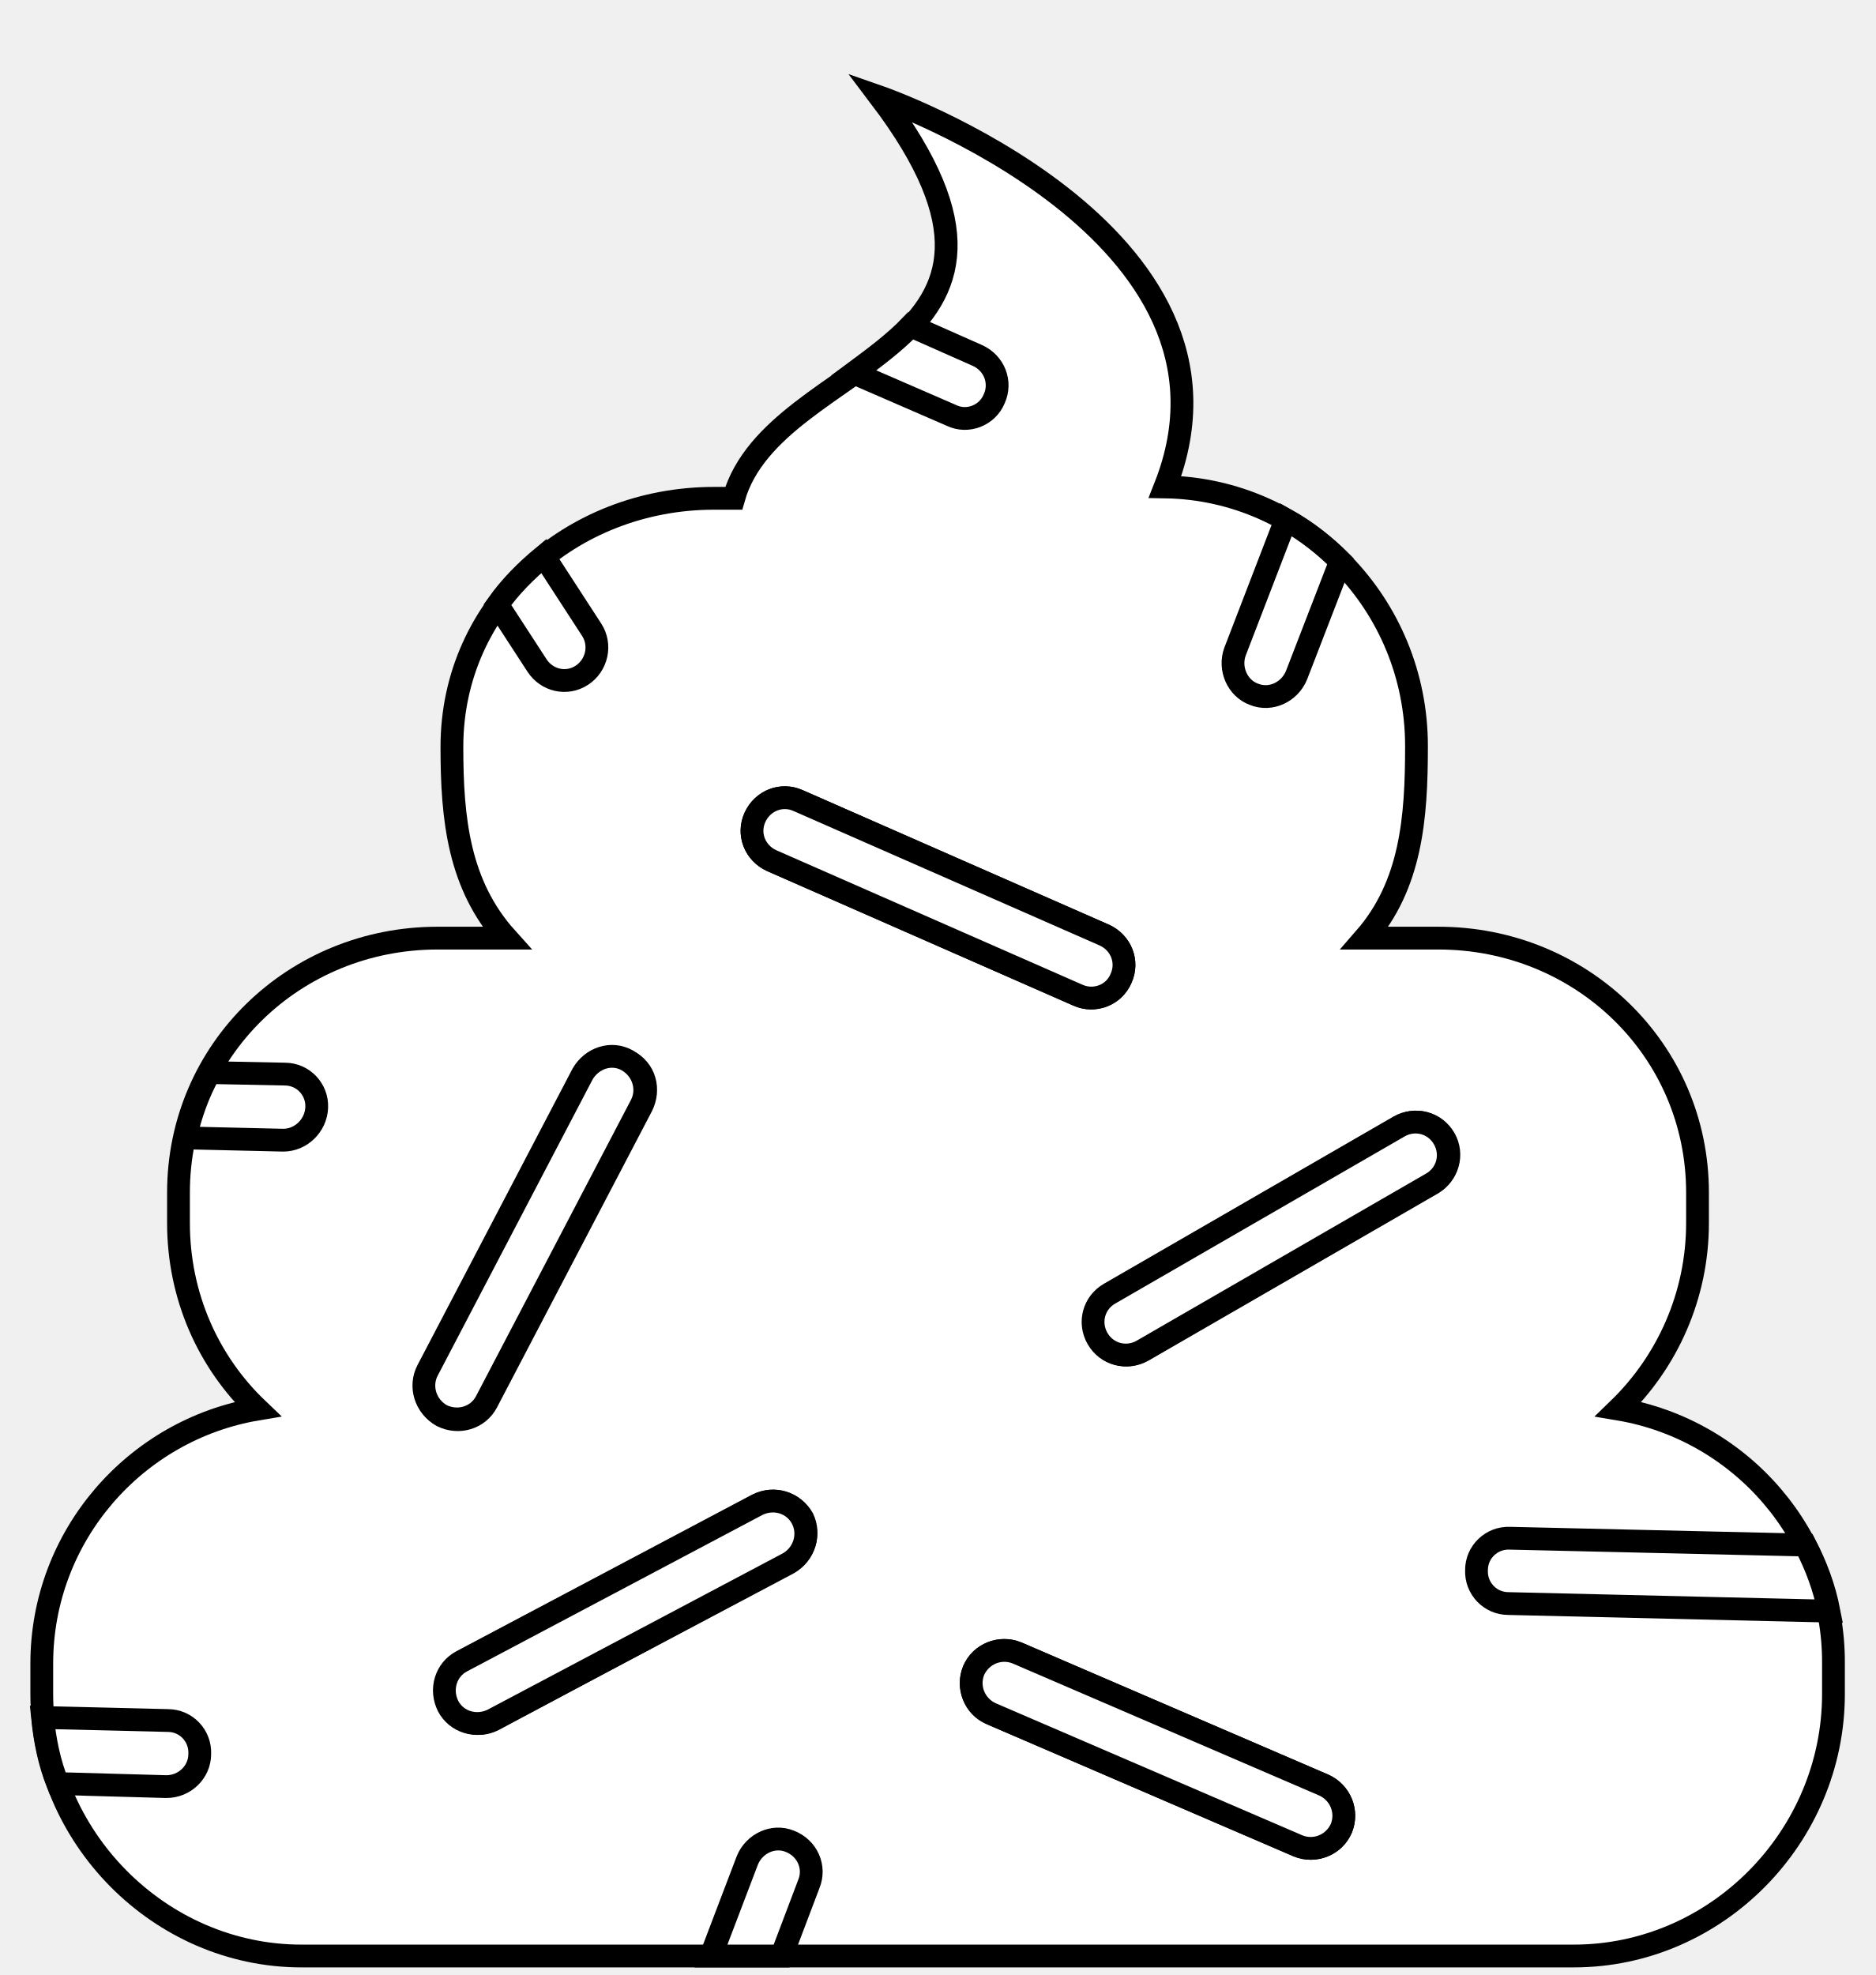
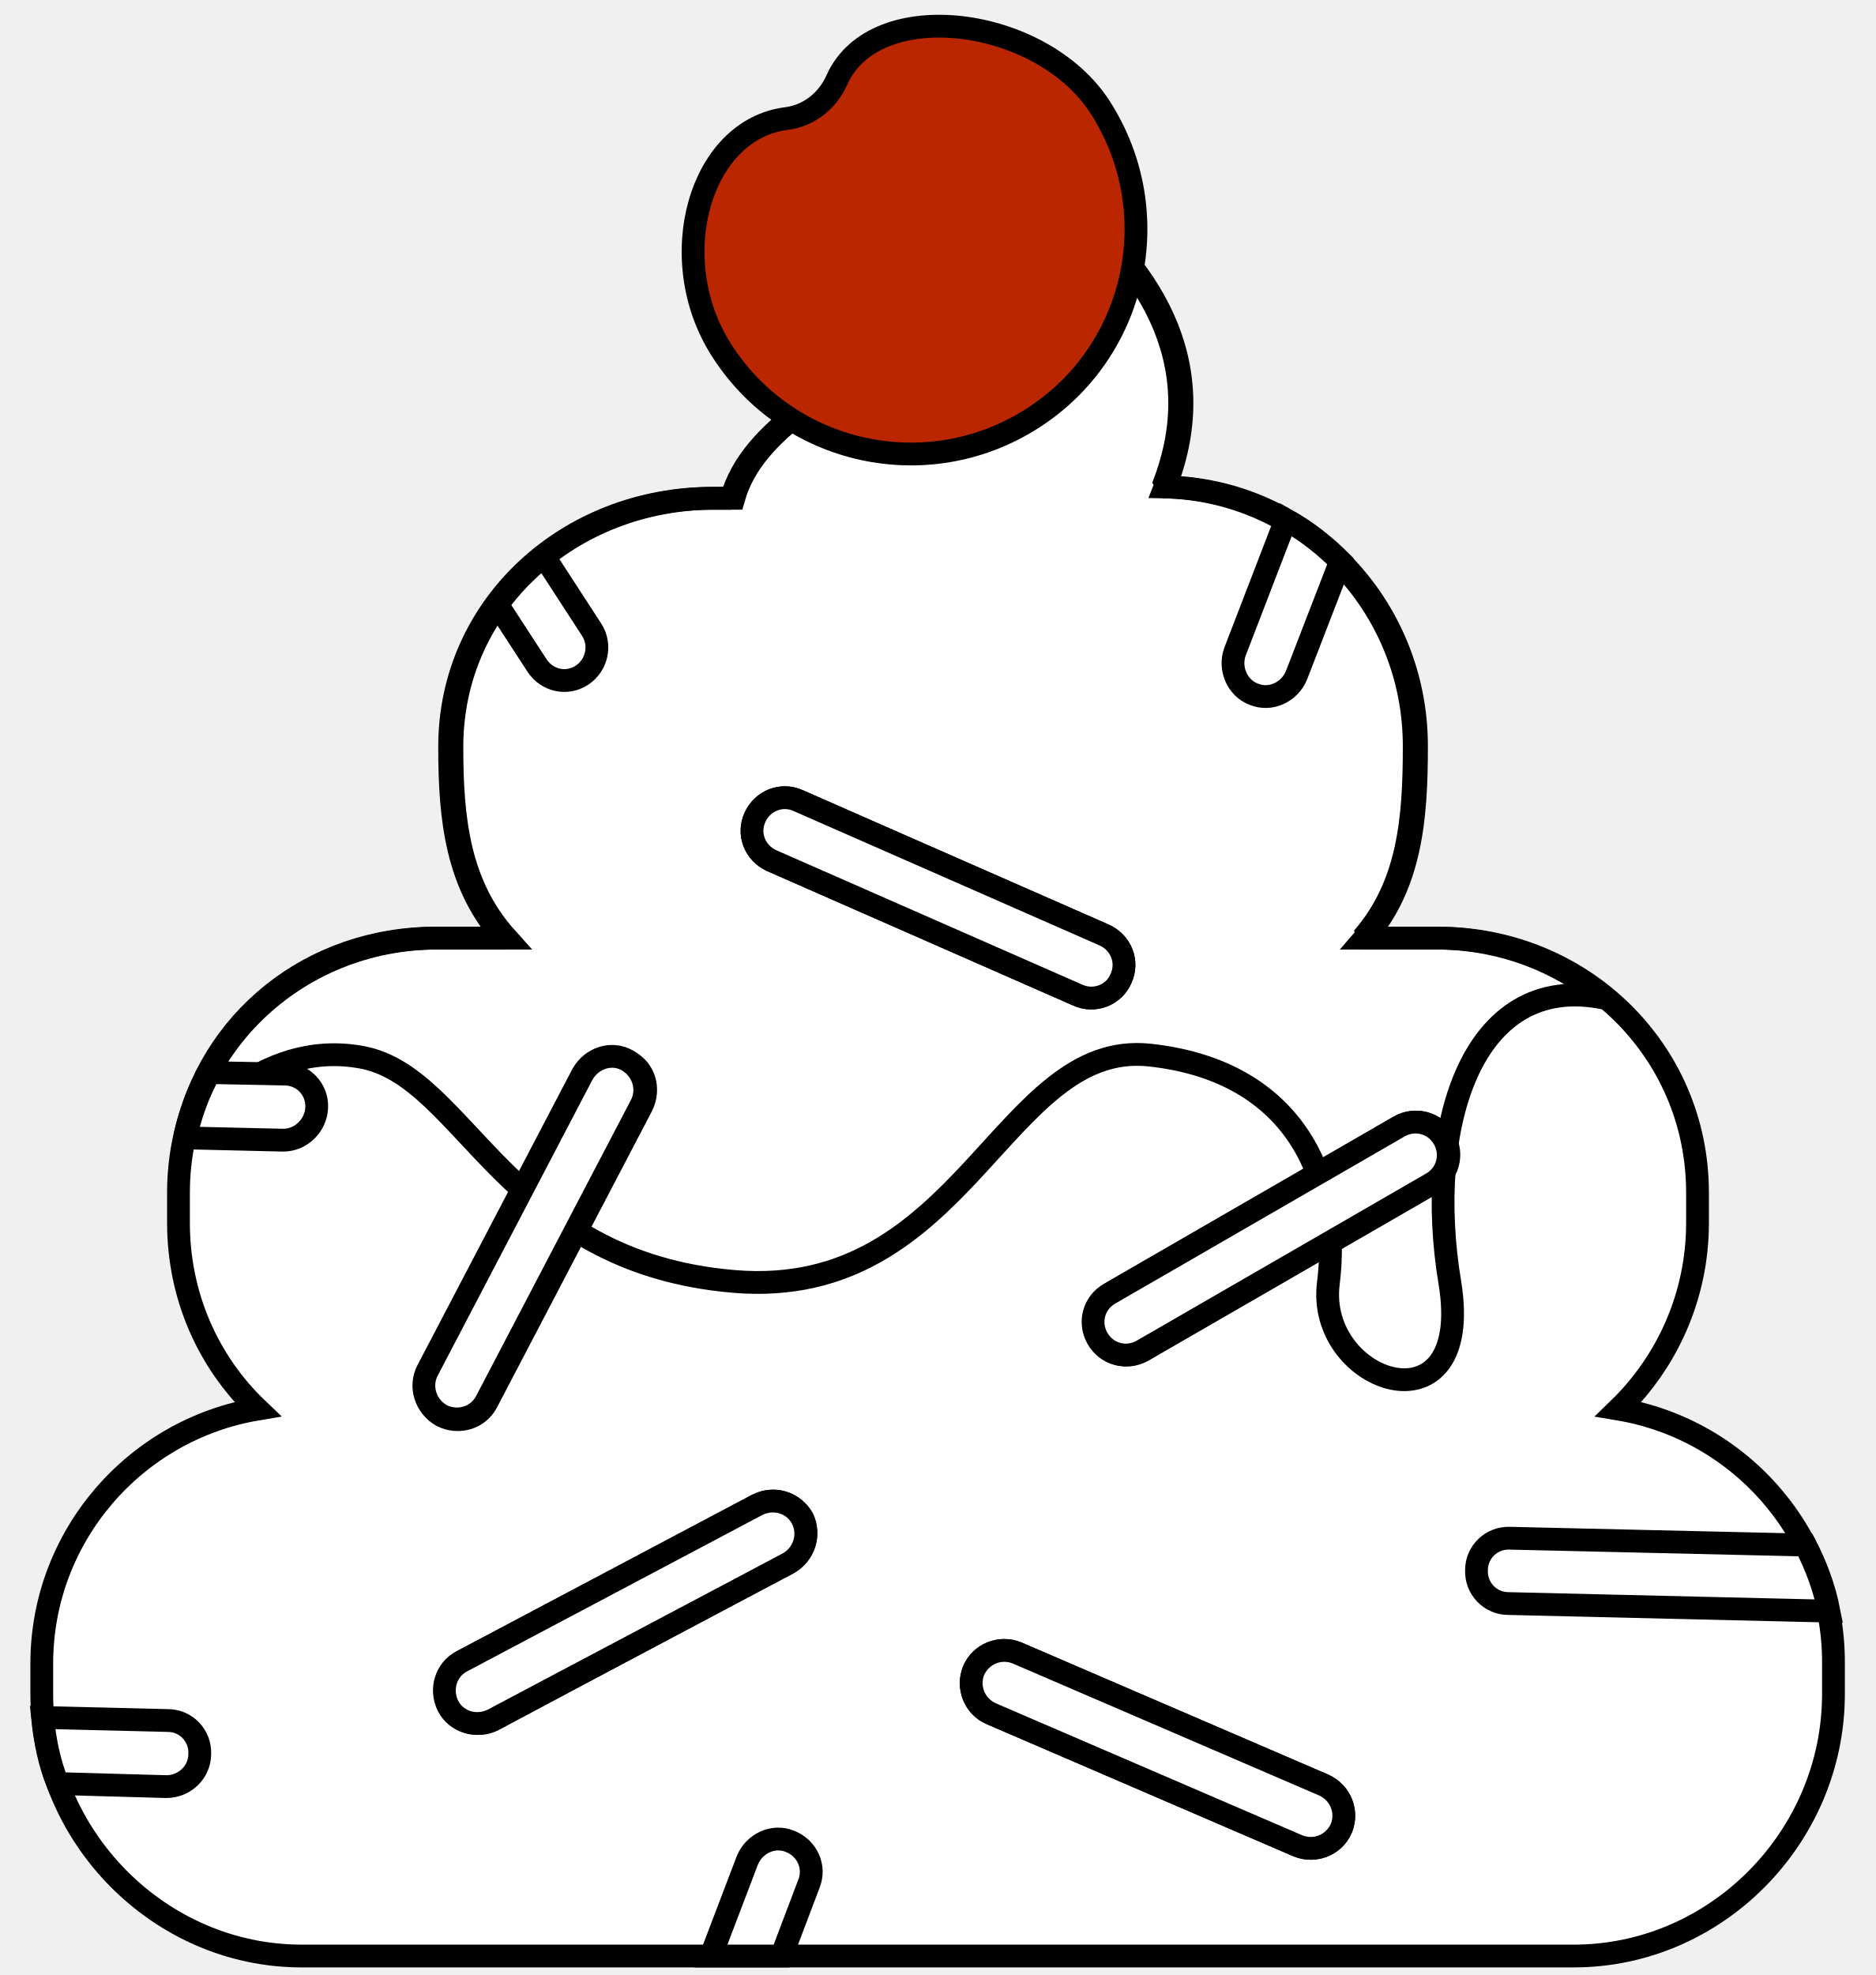
- <svg xmlns="http://www.w3.org/2000/svg" version="1.1" id="Layer_1" x="0px" y="0px" viewBox="0 0 247 260" style="enable-background:new 0 0 247 260;" xml:space="preserve">
+ <svg xmlns="http://www.w3.org/2000/svg" version="1.1" id="Layer_1" x="0px" y="0px" viewBox="-196 111 247 260" style="enable-background:new -196 111 247 260;" xml:space="preserve">
  <style type="text/css">
	.st0{fill:#FFFFFF;stroke:#000000;stroke-width:3;stroke-miterlimit:10;}
- 	.st1{fill:#FF599A;stroke:#000000;stroke-width:3;stroke-miterlimit:10;}
- 	.st2{fill:#1BDAFF;stroke:#000000;stroke-width:3;stroke-miterlimit:10;}
- 	.st3{fill:#FFE54C;stroke:#000000;stroke-width:3;stroke-miterlimit:10;}
- 	.st4{fill:#FFE5E7;stroke:#000000;stroke-width:3;stroke-miterlimit:10;}
+ 	.st1{fill:none;stroke:#000000;stroke-width:3;stroke-linejoin:bevel;stroke-miterlimit:10;}
+ 	.st2{fill:#BA2600;stroke:#000000;stroke-width:3;stroke-miterlimit:10;}
</style>
-   <path class="st0" d="M213.1,185.5c6.4-6.2,10.4-14.9,10.4-24.5v-4c0-18.8-15.3-33.5-34.1-33.5h-9.7c6.1-7,6.8-15.8,6.8-25.2v-0.1  c0-18.6-14.7-33.8-33.1-34.1c13.3-33.6-37.5-51.3-37.5-51.3c25.9,34.2-13.9,33.8-19.3,52.8H94c-18.8,0-34.5,14-34.5,32.7v0.1  c0,9.4,0.9,18.1,7.2,25.1h-9.1c-18.8,0-34.1,14.7-34.1,33.5v4c0,9.6,3.9,18.3,10.4,24.5C17.8,188.2,5.5,202.2,5.5,219v4  c0,18.8,15.5,34.5,34.2,34.5h167.5c18.8,0,34.2-15.7,34.2-34.5v-4C241.5,202.2,229.2,188.2,213.1,185.5z" />
+   <path class="st0" d="M17.1,296.5c6.4-6.2,10.4-14.9,10.4-24.5v-4c0-18.8-15.3-33.5-34.1-33.5h-9.7c6.1-7,6.8-15.8,6.8-25.2v-0.1  c0-18.6-14.7-33.8-33.1-34.1c13.3-33.6-37.5-51.3-37.5-51.3c25.9,34.2-13.9,33.8-19.3,52.8h-2.6c-18.8,0-34.5,14-34.5,32.7v0.1  c0,9.4,0.9,18.1,7.2,25.1h-9.1c-18.8,0-34.1,14.7-34.1,33.5v4c0,9.6,3.9,18.3,10.4,24.5c-16.1,2.7-28.4,16.7-28.4,33.5v4  c0,18.8,15.5,34.5,34.2,34.5H11.2c18.8,0,34.2-15.7,34.2-34.5v-4C45.5,313.2,33.2,299.2,17.1,296.5z" />
  <g>
-     <path class="st0" d="M56.4,180.5l20.4-39c1.1-2.1,3.7-2.9,5.9-1.8s2.9,3.7,1.8,5.9l-20.4,39c-1.1,2.1-3.7,2.9-5.9,1.8v0   C56.1,185.2,55.3,182.6,56.4,180.5z M103.8,205.7L65,226.4c-2.1,1.1-4.7,0.3-5.9-1.8c-1.1-2.1-0.3-4.7,1.8-5.9l38.9-20.6   c2.1-1.1,4.7-0.3,5.9,1.8h0C106.7,202,105.9,204.6,103.8,205.7z M101.6,113.3c-2.2-1-3.2-3.5-2.2-5.7s3.5-3.2,5.7-2.2l40.3,17.7   c2.2,1,3.2,3.5,2.2,5.7s-3.5,3.2-5.7,2.2L101.6,113.3z M176.6,240.7c-0.9,2.2-3.5,3.2-5.7,2.3l-40.4-17.4c-2.2-0.9-3.2-3.5-2.3-5.7   c0.9-2.2,3.5-3.2,5.7-2.3l40.4,17.4C176.5,236,177.5,238.5,176.6,240.7z M188.6,155.8l-38.1,22c-2.1,1.2-4.7,0.5-5.9-1.6   s-0.5-4.7,1.6-5.9l38.1-22c2.1-1.2,4.7-0.5,5.9,1.6S190.6,154.6,188.6,155.8z" />
-     <path class="st0" d="M184.2,148.3l-38.1,22c-2.1,1.2-2.8,3.8-1.6,5.9s3.8,2.8,5.9,1.6l38.1-22c2.1-1.2,2.8-3.8,1.6-5.9   S186.3,147.1,184.2,148.3z" />
-     <path class="st0" d="M147.6,128.8c1-2.2,0-4.7-2.2-5.7l-40.3-17.7c-2.2-1-4.7,0-5.7,2.2s0,4.7,2.2,5.7l40.3,17.7   C144.1,132,146.7,131,147.6,128.8z" />
-     <path class="st0" d="M64,184.5l20.4-39c1.1-2.1,0.3-4.7-1.8-5.9s-4.7-0.3-5.9,1.8l-20.4,39c-1.1,2.1-0.3,4.7,1.8,5.9v0   C60.3,187.4,62.9,186.6,64,184.5z" />
-     <path class="st0" d="M198.8,202.5c-2.4-0.1-4.4,1.8-4.4,4.2c-0.1,2.4,1.8,4.4,4.2,4.4l42.2,1c-0.6-3.1-1.7-6-3.1-8.7L198.8,202.5z" />
-     <path class="st0" d="M26.3,230.9c0.1-2.4-1.8-4.4-4.2-4.4l-16.5-0.4c0.3,3,0.9,6,2,8.7l14.3,0.4C24.3,235.2,26.3,233.3,26.3,230.9z   " />
-     <path class="st0" d="M41.7,145.8c0.1-2.4-1.8-4.4-4.2-4.4l-9.9-0.2c-1.5,2.7-2.5,5.5-3.2,8.6l12.9,0.3   C39.6,150.1,41.6,148.2,41.7,145.8z" />
-     <path class="st0" d="M174.3,235l-40.4-17.4c-2.2-0.9-4.7,0.1-5.7,2.3c-0.9,2.2,0.1,4.7,2.3,5.7l40.4,17.4c2.2,0.9,4.7-0.1,5.7-2.3   C177.5,238.5,176.5,236,174.3,235z" />
-     <path class="st0" d="M130.9,52.5L130.9,52.5c1-2.2,0-4.7-2.2-5.7l-8.8-3.9c-2.1,2.2-4.8,4.2-7.5,6.2l12.9,5.6   C127.4,55.7,130,54.7,130.9,52.5z" />
-     <path class="st0" d="M76.6,88.9c2-1.3,2.6-4,1.3-6l-6.3-9.7c-2.3,1.9-4.4,4-6.1,6.4l5.2,8C72,89.6,74.6,90.2,76.6,88.9z" />
-     <path class="st0" d="M165.1,91.4c2.2,0.9,4.7-0.3,5.6-2.5l5.8-15c-2.1-2.1-4.5-4-7.2-5.5l-6.7,17.4C161.8,88,162.9,90.6,165.1,91.4   z" />
-     <path class="st0" d="M104,242.4c-2.2-0.9-4.7,0.3-5.6,2.5l-4.8,12.6h9.3l3.6-9.5C107.4,245.8,106.3,243.3,104,242.4z" />
-     <path class="st0" d="M105.6,199.9c-1.1-2.1-3.7-2.9-5.9-1.8l-38.9,20.6c-2.1,1.1-2.9,3.7-1.8,5.9c1.1,2.1,3.7,2.9,5.9,1.8   l38.9-20.6C105.9,204.6,106.7,202,105.6,199.9L105.6,199.9z" />
+     <g>
+       <path class="st1" d="M-148.3,250.2c13.7,2.6,18.8,27,49,29.5c30.3,2.5,35.3-31.9,54.7-29.8c19.3,2.1,25.2,16.6,23.5,30    c-1.7,13.3,19.3,20.3,16,0c-3.4-20.3,2.7-41.1,20.3-37.5c-6-4.9-13.6-7.9-22.1-7.9h-9.7c6.1-7,6.8-15.8,6.8-25.2v-0.1    c0-18.6-14.7-33.8-33.1-34.1c13.3-33.6-37.5-51.3-37.5-51.3c25.9,34.2-13.9,33.8-19.3,52.8h-2.6c-18.8,0-34.5,14-34.5,32.7v0.1    c0,9.4,0.9,18.1,7.2,25.1h-9.1c-16.4,0-29.8,10.9-33,26.3C-171.1,260.2-162,247.6-148.3,250.2z" />
+     </g>
+   </g>
+   <g>
+     <path class="st0" d="M-139.6,291.5l20.4-39c1.1-2.1,3.7-2.9,5.9-1.8s2.9,3.7,1.8,5.9l-20.4,39c-1.1,2.1-3.7,2.9-5.9,1.8l0,0   C-139.9,296.2-140.7,293.6-139.6,291.5z M-92.2,316.7l-38.8,20.7c-2.1,1.1-4.7,0.3-5.9-1.8c-1.1-2.1-0.3-4.7,1.8-5.9l38.9-20.6   c2.1-1.1,4.7-0.3,5.9,1.8l0,0C-89.3,313-90.1,315.6-92.2,316.7z M-94.4,224.3c-2.2-1-3.2-3.5-2.2-5.7s3.5-3.2,5.7-2.2l40.3,17.7   c2.2,1,3.2,3.5,2.2,5.7s-3.5,3.2-5.7,2.2L-94.4,224.3z M-19.4,351.7c-0.9,2.2-3.5,3.2-5.7,2.3l-40.4-17.4c-2.2-0.9-3.2-3.5-2.3-5.7   c0.9-2.2,3.5-3.2,5.7-2.3l40.4,17.4C-19.5,347-18.5,349.5-19.4,351.7z M-7.4,266.8l-38.1,22c-2.1,1.2-4.7,0.5-5.9-1.6   c-1.2-2.1-0.5-4.7,1.6-5.9l38.1-22c2.1-1.2,4.7-0.5,5.9,1.6C-4.6,263-5.4,265.6-7.4,266.8z" />
+     <path class="st0" d="M-11.8,259.3l-38.1,22c-2.1,1.2-2.8,3.8-1.6,5.9c1.2,2.1,3.8,2.8,5.9,1.6l38.1-22c2.1-1.2,2.8-3.8,1.6-5.9   C-7.1,258.8-9.7,258.1-11.8,259.3z" />
+     <path class="st0" d="M-48.4,239.8c1-2.2,0-4.7-2.2-5.7l-40.3-17.7c-2.2-1-4.7,0-5.7,2.2s0,4.7,2.2,5.7l40.3,17.7   C-51.9,243-49.3,242-48.4,239.8z" />
+     <path class="st0" d="M-132,295.5l20.4-39c1.1-2.1,0.3-4.7-1.8-5.9s-4.7-0.3-5.9,1.8l-20.4,39c-1.1,2.1-0.3,4.7,1.8,5.9l0,0   C-135.7,298.4-133.1,297.6-132,295.5z" />
+     <path class="st0" d="M2.8,313.5c-2.4-0.1-4.4,1.8-4.4,4.2c-0.1,2.4,1.8,4.4,4.2,4.4l42.2,1c-0.6-3.1-1.7-6-3.1-8.7L2.8,313.5z" />
+     <path class="st0" d="M-169.7,341.9c0.1-2.4-1.8-4.4-4.2-4.4l-16.5-0.4c0.3,3,0.9,6,2,8.7l14.3,0.4   C-171.7,346.2-169.7,344.3-169.7,341.9z" />
+     <path class="st0" d="M-154.3,256.8c0.1-2.4-1.8-4.4-4.2-4.4l-9.9-0.2c-1.5,2.7-2.5,5.5-3.2,8.6l12.9,0.3   C-156.4,261.1-154.4,259.2-154.3,256.8z" />
+     <path class="st0" d="M-21.7,346l-40.4-17.4c-2.2-0.9-4.7,0.1-5.7,2.3c-0.9,2.2,0.1,4.7,2.3,5.7l40.4,17.4c2.2,0.9,4.7-0.1,5.7-2.3   C-18.5,349.5-19.5,347-21.7,346z" />
+     <path class="st0" d="M-65.1,163.5L-65.1,163.5c1-2.2,0-4.7-2.2-5.7l-8.8-3.9c-2.1,2.2-4.8,4.2-7.5,6.2l12.9,5.6   C-68.6,166.7-66,165.7-65.1,163.5z" />
+     <path class="st0" d="M-119.4,199.9c2-1.3,2.6-4,1.3-6l-6.3-9.7c-2.3,1.9-4.4,4-6.1,6.4l5.2,8C-124,200.6-121.4,201.2-119.4,199.9z" />
+     <path class="st0" d="M-30.9,202.4c2.2,0.9,4.7-0.3,5.6-2.5l5.8-15c-2.1-2.1-4.5-4-7.2-5.5l-6.7,17.4   C-34.2,199-33.1,201.6-30.9,202.4z" />
+     <path class="st0" d="M-92,353.4c-2.2-0.9-4.7,0.3-5.6,2.5l-4.8,12.6h9.3l3.6-9.5C-88.6,356.8-89.7,354.3-92,353.4z" />
+     <path class="st0" d="M-90.4,310.9c-1.1-2.1-3.7-2.9-5.9-1.8l-38.9,20.6c-2.1,1.1-2.9,3.7-1.8,5.9c1.1,2.1,3.7,2.9,5.9,1.8   l38.9-20.6C-90.1,315.6-89.3,313-90.4,310.9L-90.4,310.9z" />
+   </g>
+   <g>
+     <path class="st2" d="M-51.1,125.2c8.8,13.8,4.8,32.1-9,40.9s-32.1,4.8-40.9-9c-7.7-12-2.9-29.1,8.6-30.5c3-0.4,5.4-2.4,6.6-5.1   C-80.8,110.3-58.8,113.1-51.1,125.2z" />
  </g>
</svg>
